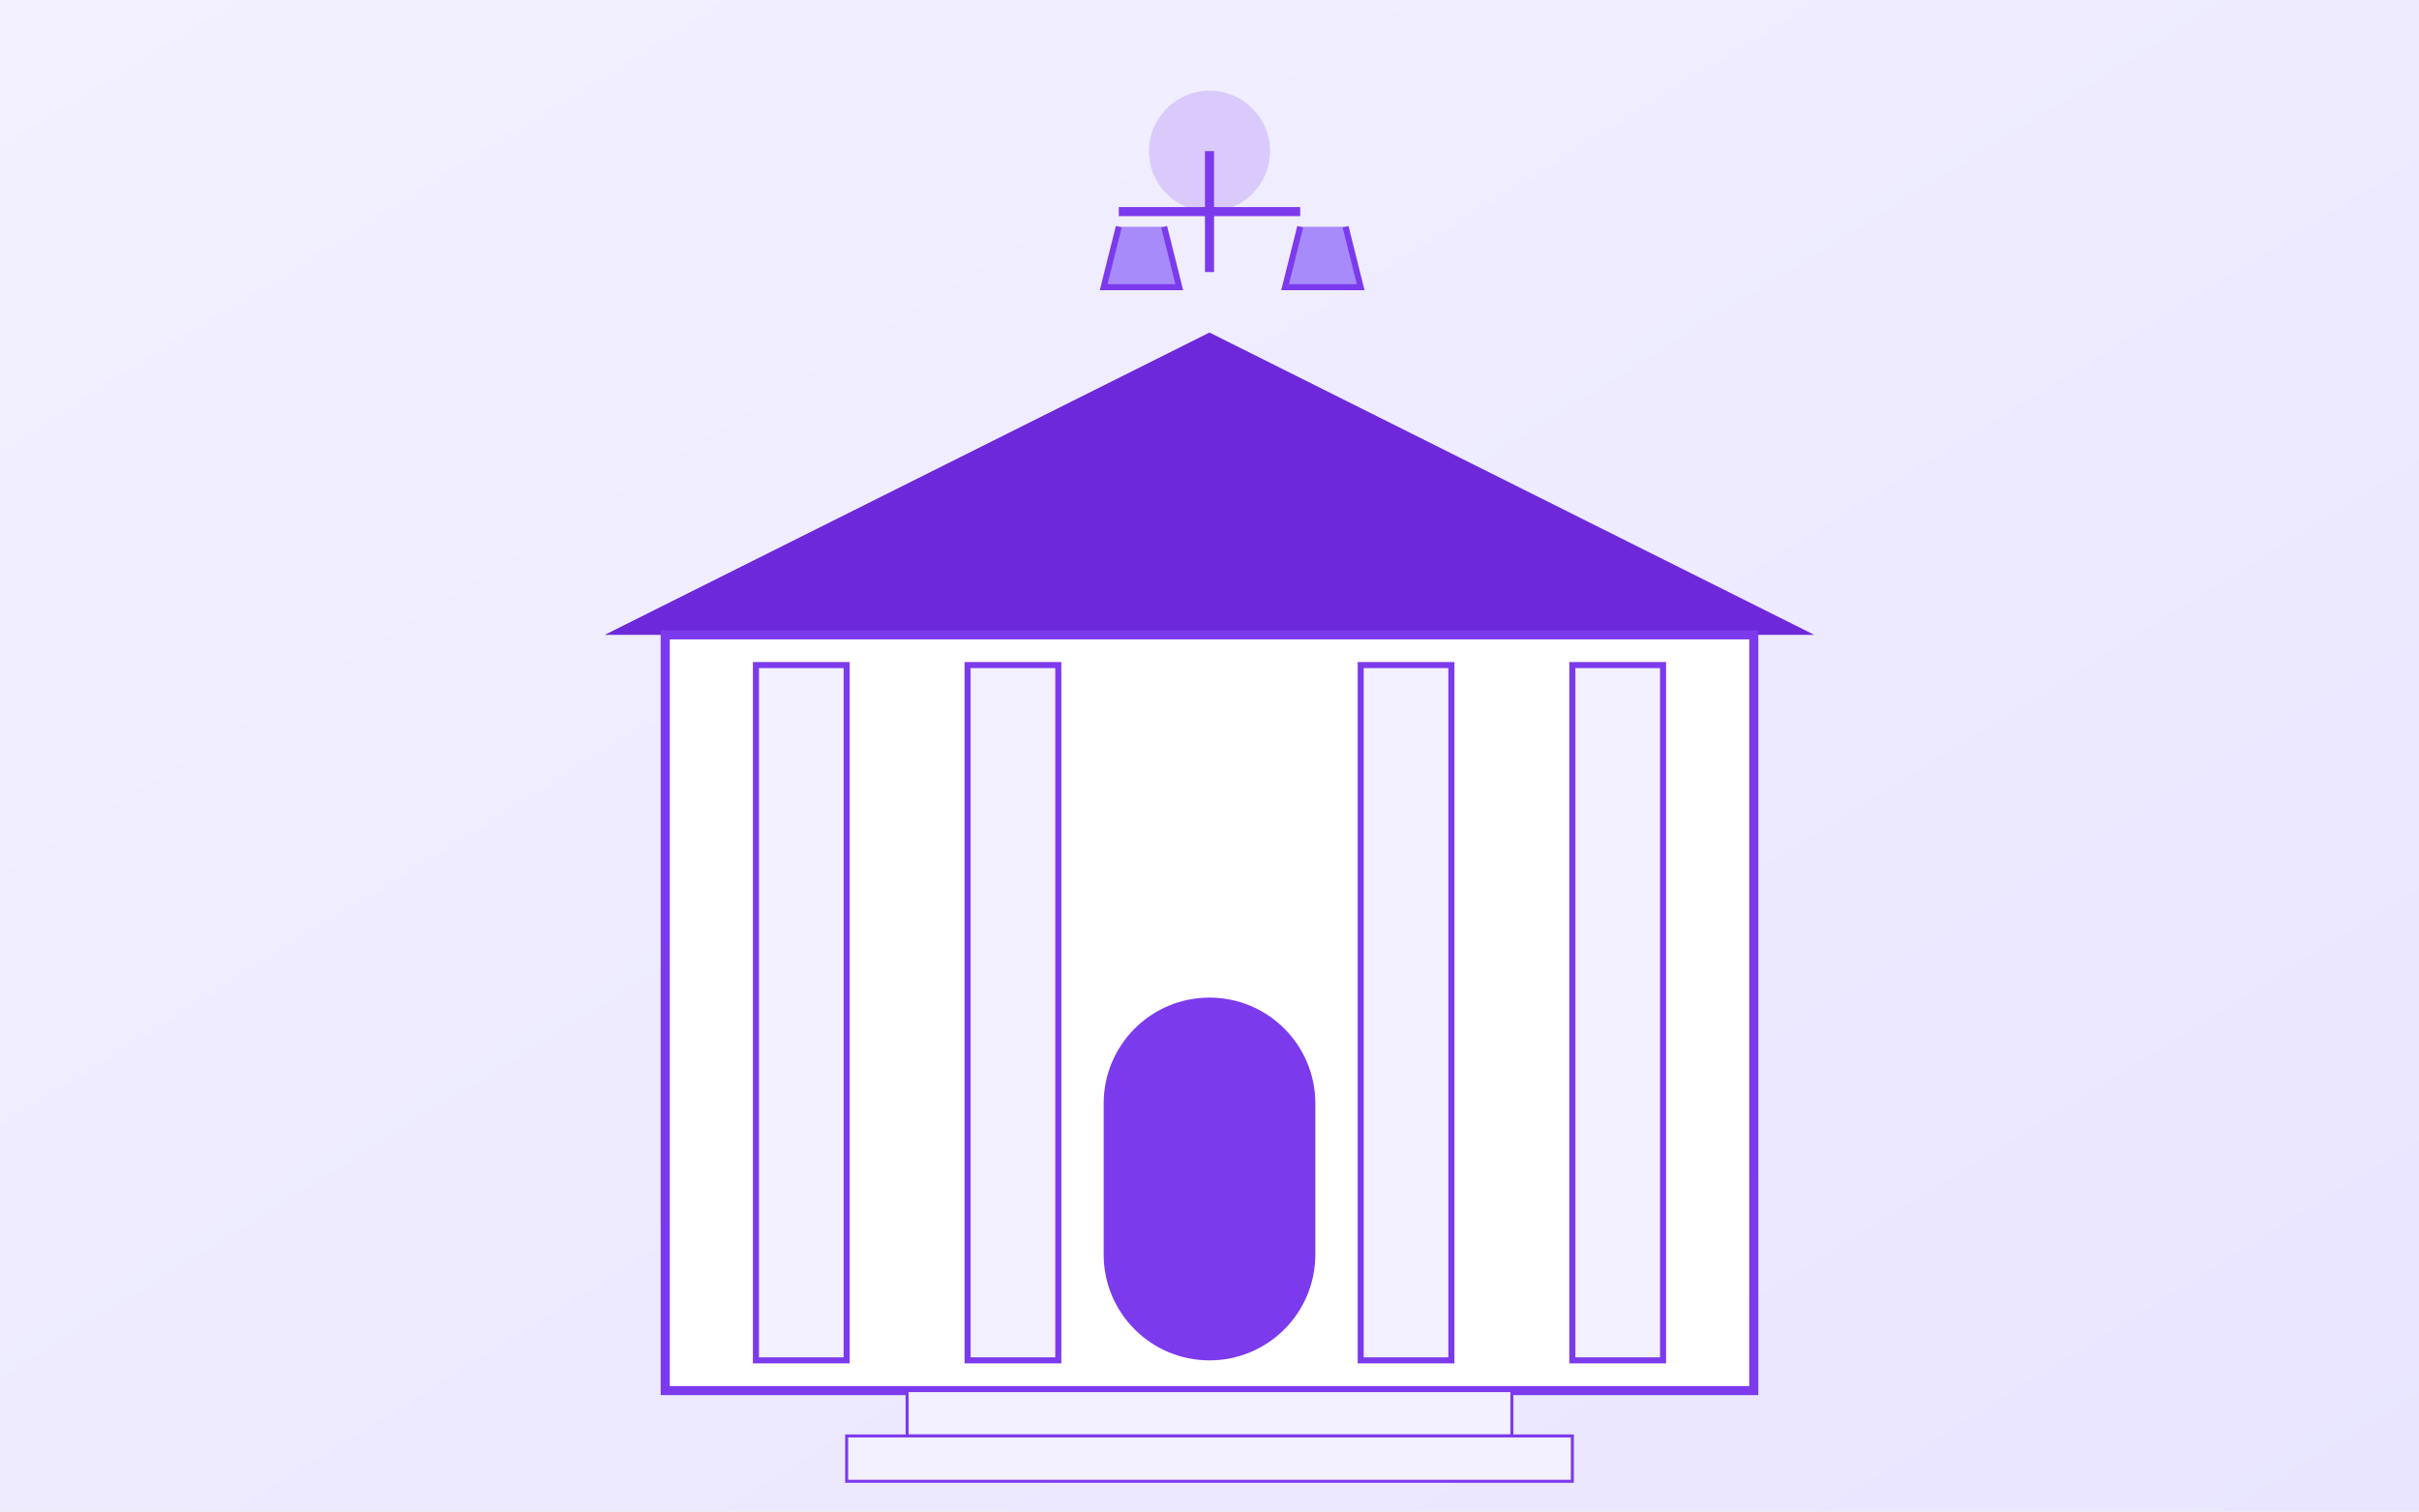
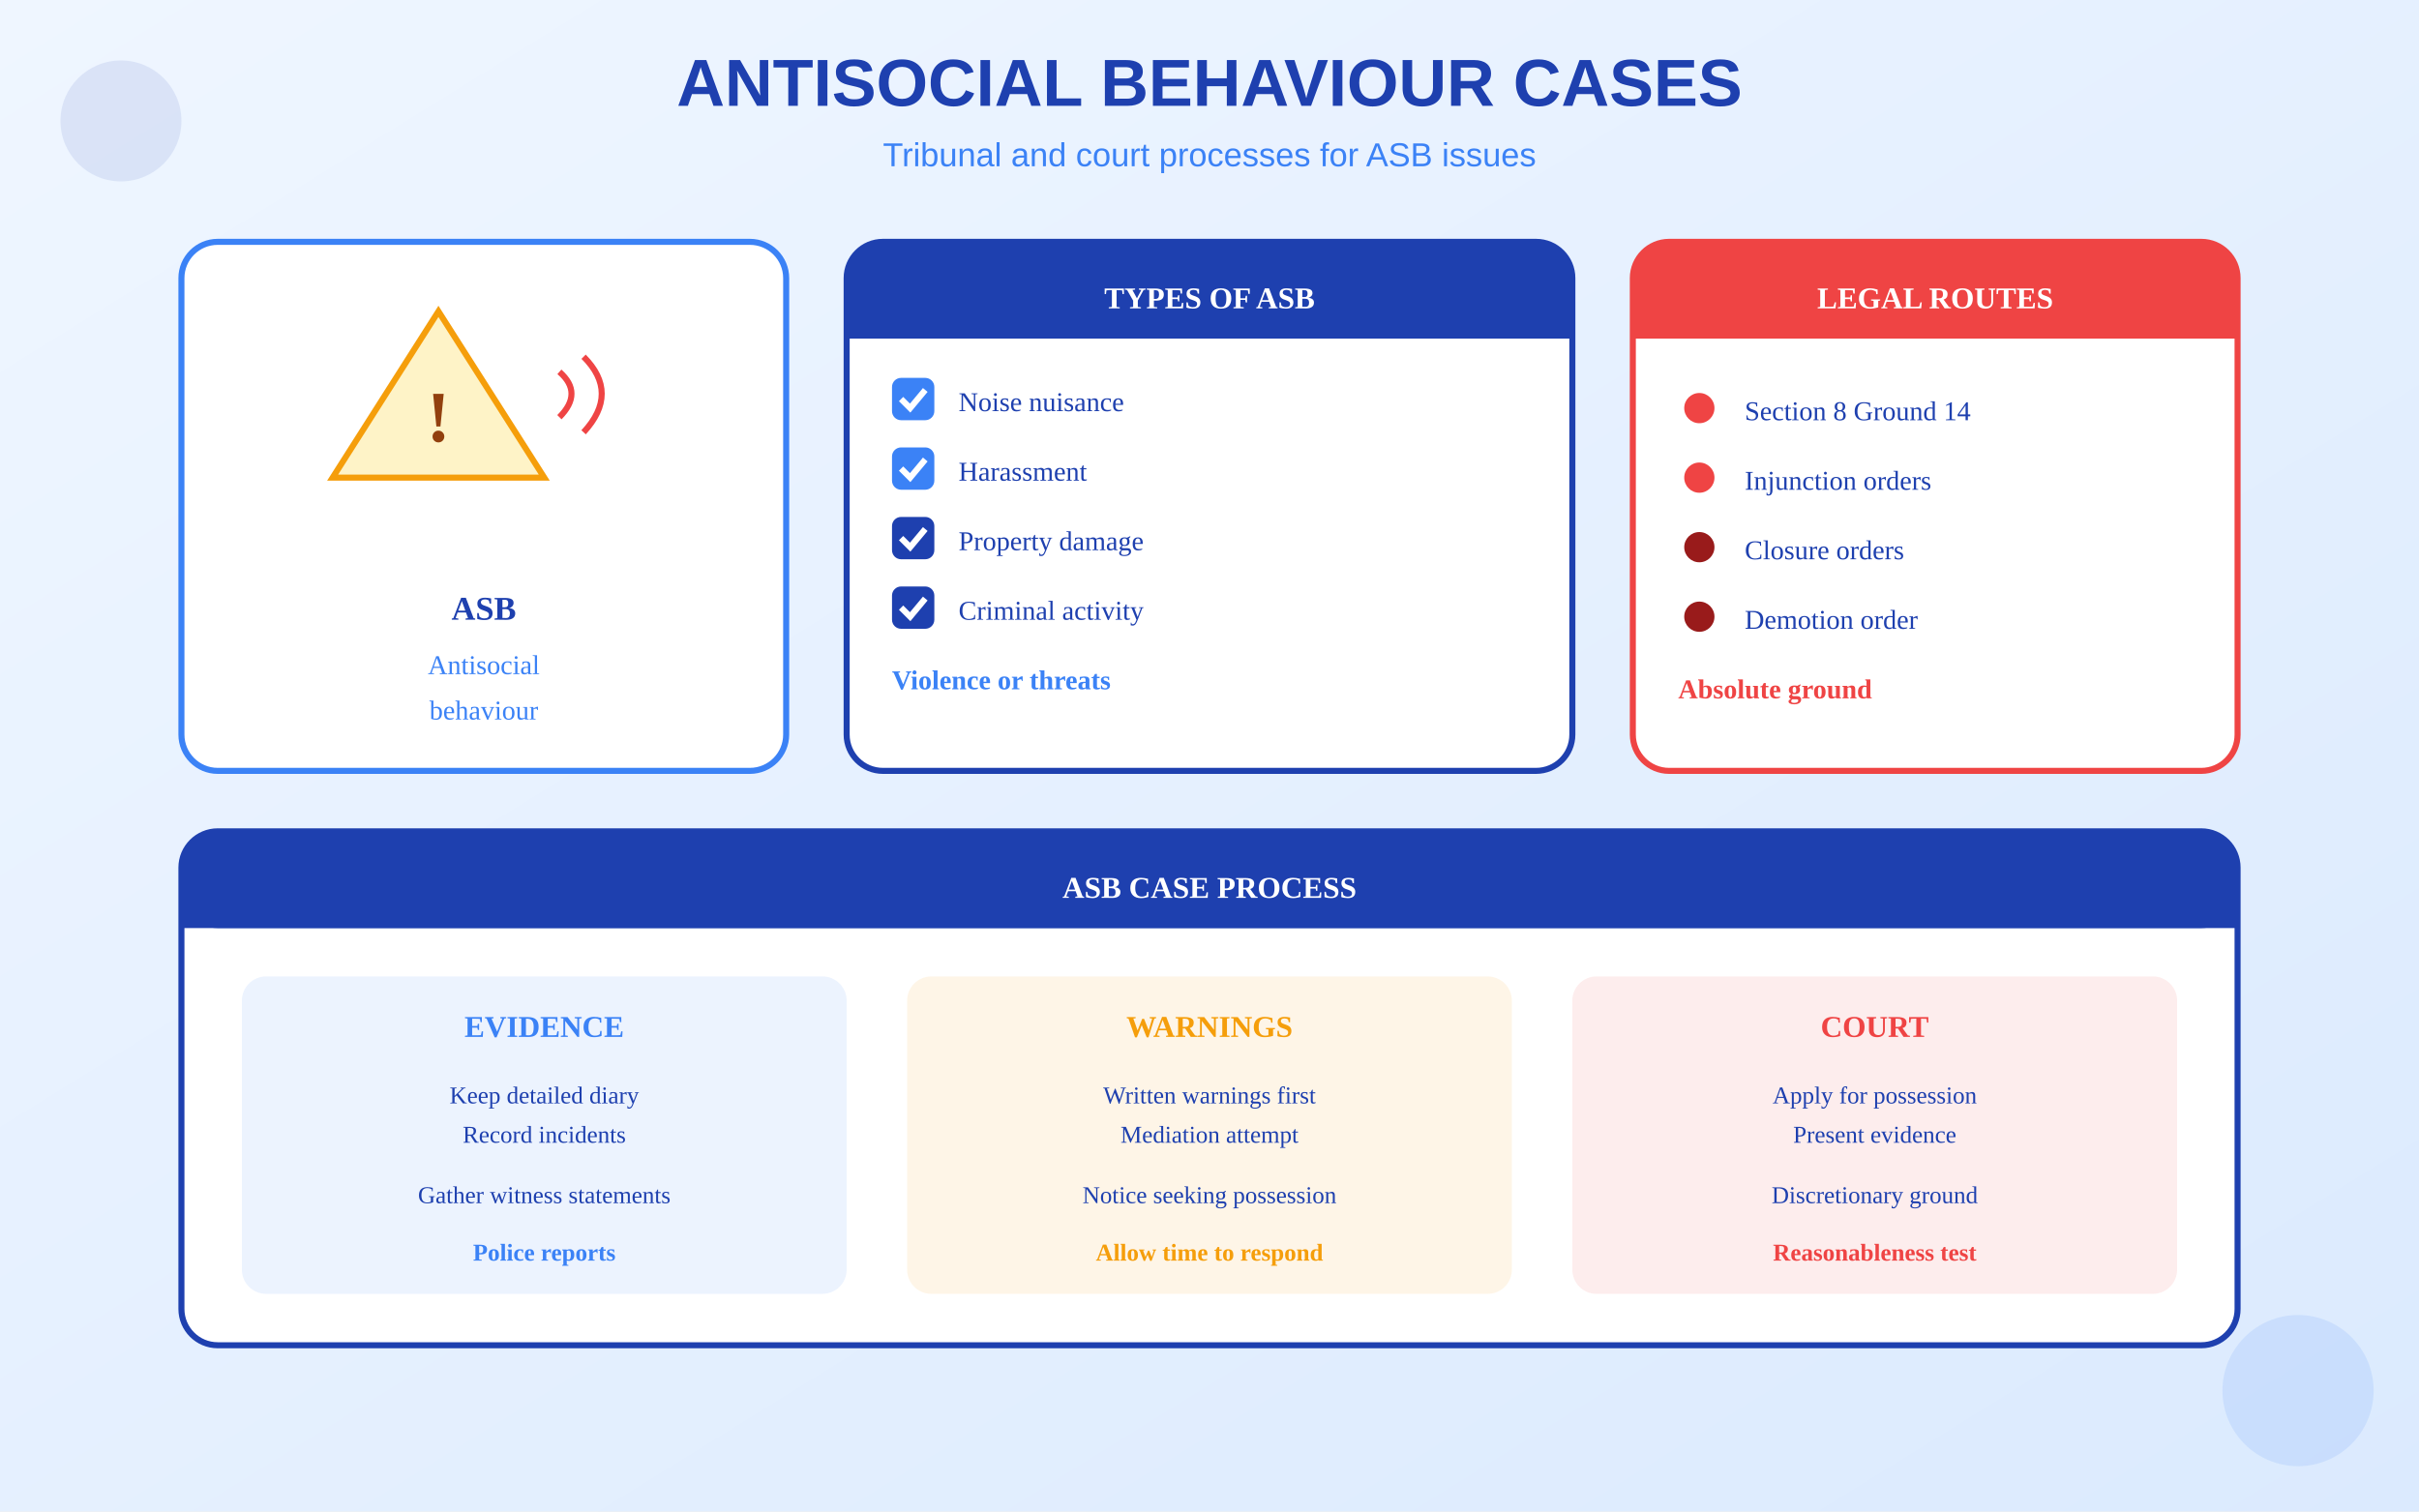
<svg xmlns="http://www.w3.org/2000/svg" viewBox="0 0 800 500">
  <defs>
    <linearGradient id="bgGrad" x1="0%" y1="0%" x2="100%" y2="100%">
-       <stop offset="0%" style="stop-color:#F3F1FF" />
-       <stop offset="100%" style="stop-color:#E9E5FF" />
+       <stop offset="0%" style="stop-color:#EFF6FF" />
+       <stop offset="100%" style="stop-color:#DBEAFE" />
    </linearGradient>
  </defs>
  <rect width="800" height="500" fill="url(#bgGrad)" />
-   <g transform="translate(200, 80)">
-     <path d="M0 130 L200 30 L400 130" fill="#6D28D9" />
-     <rect x="20" y="130" width="360" height="250" fill="white" stroke="#7C3AED" stroke-width="3" />
-     <rect x="50" y="140" width="30" height="230" fill="#F3F1FF" stroke="#7C3AED" stroke-width="2" />
-     <rect x="120" y="140" width="30" height="230" fill="#F3F1FF" stroke="#7C3AED" stroke-width="2" />
-     <rect x="250" y="140" width="30" height="230" fill="#F3F1FF" stroke="#7C3AED" stroke-width="2" />
-     <rect x="320" y="140" width="30" height="230" fill="#F3F1FF" stroke="#7C3AED" stroke-width="2" />
-     <rect x="165" y="250" width="70" height="120" rx="35" fill="#7C3AED" />
-     <rect x="100" y="380" width="200" height="15" fill="#F3F1FF" stroke="#7C3AED" stroke-width="1" />
-     <rect x="80" y="395" width="240" height="15" fill="#F3F1FF" stroke="#7C3AED" stroke-width="1" />
+   <text x="400" y="35" text-anchor="middle" fill="#1E40AF" font-size="22" font-weight="bold" font-family="Arial">ANTISOCIAL BEHAVIOUR CASES</text>
+   <text x="400" y="55" text-anchor="middle" fill="#3B82F6" font-size="11" font-family="Arial">Tribunal and court processes for ASB issues</text>
+   <g transform="translate(60, 80)">
+     <rect x="0" y="0" width="200" height="175" rx="12" fill="white" stroke="#3B82F6" stroke-width="2" />
+     <g transform="translate(25, 8)">
+       <polygon points="60,15 95,70 25,70" fill="#FEF3C7" stroke="#F59E0B" stroke-width="2" />
+       <text x="60" y="58" text-anchor="middle" fill="#92400E" font-size="24" font-weight="bold">!</text>
+       <path d="M100 35 Q108 42 100 50" fill="none" stroke="#EF4444" stroke-width="2" />
+       <path d="M108 30 Q120 42 108 55" fill="none" stroke="#EF4444" stroke-width="2" />
+     </g>
+     <text x="100" y="125" text-anchor="middle" fill="#1E40AF" font-size="11" font-weight="bold">ASB</text>
+     <text x="100" y="143" text-anchor="middle" fill="#3B82F6" font-size="9">Antisocial</text>
+     <text x="100" y="158" text-anchor="middle" fill="#3B82F6" font-size="9">behaviour</text>
  </g>
-   <g transform="translate(350, 25)">
-     <circle cx="50" cy="25" r="20" fill="#7C3AED" opacity="0.2" />
-     <line x1="50" y1="25" x2="50" y2="65" stroke="#7C3AED" stroke-width="3" />
-     <line x1="20" y1="45" x2="80" y2="45" stroke="#7C3AED" stroke-width="3" />
-     <path d="M20 50 L15 70 L40 70 L35 50" fill="#A78BFA" stroke="#7C3AED" stroke-width="2" />
-     <path d="M80 50 L75 70 L100 70 L95 50" fill="#A78BFA" stroke="#7C3AED" stroke-width="2" />
+   <g transform="translate(280, 80)">
+     <rect x="0" y="0" width="240" height="175" rx="12" fill="white" stroke="#1E40AF" stroke-width="2" />
+     <rect x="0" y="0" width="240" height="32" rx="12" fill="#1E40AF" />
+     <rect x="0" y="20" width="240" height="12" fill="#1E40AF" />
+     <text x="120" y="22" text-anchor="middle" fill="white" font-size="10" font-weight="bold">TYPES OF ASB</text>
+     <g transform="translate(15, 45)">
+       <rect x="0" y="0" width="14" height="14" rx="3" fill="#3B82F6" />
+       <path d="M3 7 L6 10 L11 4" stroke="white" stroke-width="2" fill="none" />
+       <text x="22" y="11" fill="#1E40AF" font-size="9">Noise nuisance</text>
+     </g>
+     <g transform="translate(15, 68)">
+       <rect x="0" y="0" width="14" height="14" rx="3" fill="#3B82F6" />
+       <path d="M3 7 L6 10 L11 4" stroke="white" stroke-width="2" fill="none" />
+       <text x="22" y="11" fill="#1E40AF" font-size="9">Harassment</text>
+     </g>
+     <g transform="translate(15, 91)">
+       <rect x="0" y="0" width="14" height="14" rx="3" fill="#1E40AF" />
+       <path d="M3 7 L6 10 L11 4" stroke="white" stroke-width="2" fill="none" />
+       <text x="22" y="11" fill="#1E40AF" font-size="9">Property damage</text>
+     </g>
+     <g transform="translate(15, 114)">
+       <rect x="0" y="0" width="14" height="14" rx="3" fill="#1E40AF" />
+       <path d="M3 7 L6 10 L11 4" stroke="white" stroke-width="2" fill="none" />
+       <text x="22" y="11" fill="#1E40AF" font-size="9">Criminal activity</text>
+     </g>
+     <g transform="translate(15, 137)">
+       <text x="0" y="11" fill="#3B82F6" font-size="9" font-weight="bold">Violence or threats</text>
+     </g>
  </g>
+   <g transform="translate(540, 80)">
+     <rect x="0" y="0" width="200" height="175" rx="12" fill="white" stroke="#EF4444" stroke-width="2" />
+     <rect x="0" y="0" width="200" height="32" rx="12" fill="#EF4444" />
+     <rect x="0" y="20" width="200" height="12" fill="#EF4444" />
+     <text x="100" y="22" text-anchor="middle" fill="white" font-size="10" font-weight="bold">LEGAL ROUTES</text>
+     <g transform="translate(15, 48)">
+       <circle cx="7" cy="7" r="5" fill="#EF4444" />
+       <text x="22" y="11" fill="#1E40AF" font-size="9">Section 8 Ground 14</text>
+     </g>
+     <g transform="translate(15, 71)">
+       <circle cx="7" cy="7" r="5" fill="#EF4444" />
+       <text x="22" y="11" fill="#1E40AF" font-size="9">Injunction orders</text>
+     </g>
+     <g transform="translate(15, 94)">
+       <circle cx="7" cy="7" r="5" fill="#991B1B" />
+       <text x="22" y="11" fill="#1E40AF" font-size="9">Closure orders</text>
+     </g>
+     <g transform="translate(15, 117)">
+       <circle cx="7" cy="7" r="5" fill="#991B1B" />
+       <text x="22" y="11" fill="#1E40AF" font-size="9">Demotion order</text>
+     </g>
+     <g transform="translate(15, 140)">
+       <text x="0" y="11" fill="#EF4444" font-size="9" font-weight="bold">Absolute ground</text>
+     </g>
+   </g>
+   <g transform="translate(60, 275)">
+     <rect x="0" y="0" width="680" height="170" rx="12" fill="white" stroke="#1E40AF" stroke-width="2" />
+     <rect x="0" y="0" width="680" height="32" rx="12" fill="#1E40AF" />
+     <rect x="0" y="20" width="680" height="12" fill="#1E40AF" />
+     <text x="340" y="22" text-anchor="middle" fill="white" font-size="10" font-weight="bold">ASB CASE PROCESS</text>
+     <g transform="translate(20, 48)">
+       <rect x="0" y="0" width="200" height="105" rx="8" fill="#3B82F6" opacity="0.1" />
+       <text x="100" y="20" text-anchor="middle" fill="#3B82F6" font-size="10" font-weight="bold">EVIDENCE</text>
+       <text x="100" y="42" text-anchor="middle" fill="#1E40AF" font-size="8">Keep detailed diary</text>
+       <text x="100" y="55" text-anchor="middle" fill="#1E40AF" font-size="8">Record incidents</text>
+       <text x="100" y="75" text-anchor="middle" fill="#1E40AF" font-size="8">Gather witness statements</text>
+       <text x="100" y="94" text-anchor="middle" fill="#3B82F6" font-size="8" font-weight="bold">Police reports</text>
+     </g>
+     <g transform="translate(240, 48)">
+       <rect x="0" y="0" width="200" height="105" rx="8" fill="#F59E0B" opacity="0.1" />
+       <text x="100" y="20" text-anchor="middle" fill="#F59E0B" font-size="10" font-weight="bold">WARNINGS</text>
+       <text x="100" y="42" text-anchor="middle" fill="#1E40AF" font-size="8">Written warnings first</text>
+       <text x="100" y="55" text-anchor="middle" fill="#1E40AF" font-size="8">Mediation attempt</text>
+       <text x="100" y="75" text-anchor="middle" fill="#1E40AF" font-size="8">Notice seeking possession</text>
+       <text x="100" y="94" text-anchor="middle" fill="#F59E0B" font-size="8" font-weight="bold">Allow time to respond</text>
+     </g>
+     <g transform="translate(460, 48)">
+       <rect x="0" y="0" width="200" height="105" rx="8" fill="#EF4444" opacity="0.1" />
+       <text x="100" y="20" text-anchor="middle" fill="#EF4444" font-size="10" font-weight="bold">COURT</text>
+       <text x="100" y="42" text-anchor="middle" fill="#1E40AF" font-size="8">Apply for possession</text>
+       <text x="100" y="55" text-anchor="middle" fill="#1E40AF" font-size="8">Present evidence</text>
+       <text x="100" y="75" text-anchor="middle" fill="#1E40AF" font-size="8">Discretionary ground</text>
+       <text x="100" y="94" text-anchor="middle" fill="#EF4444" font-size="8" font-weight="bold">Reasonableness test</text>
+     </g>
+   </g>
+   <circle cx="40" cy="40" r="20" fill="#1E40AF" opacity="0.1" />
+   <circle cx="760" cy="460" r="25" fill="#3B82F6" opacity="0.12" />
</svg>
